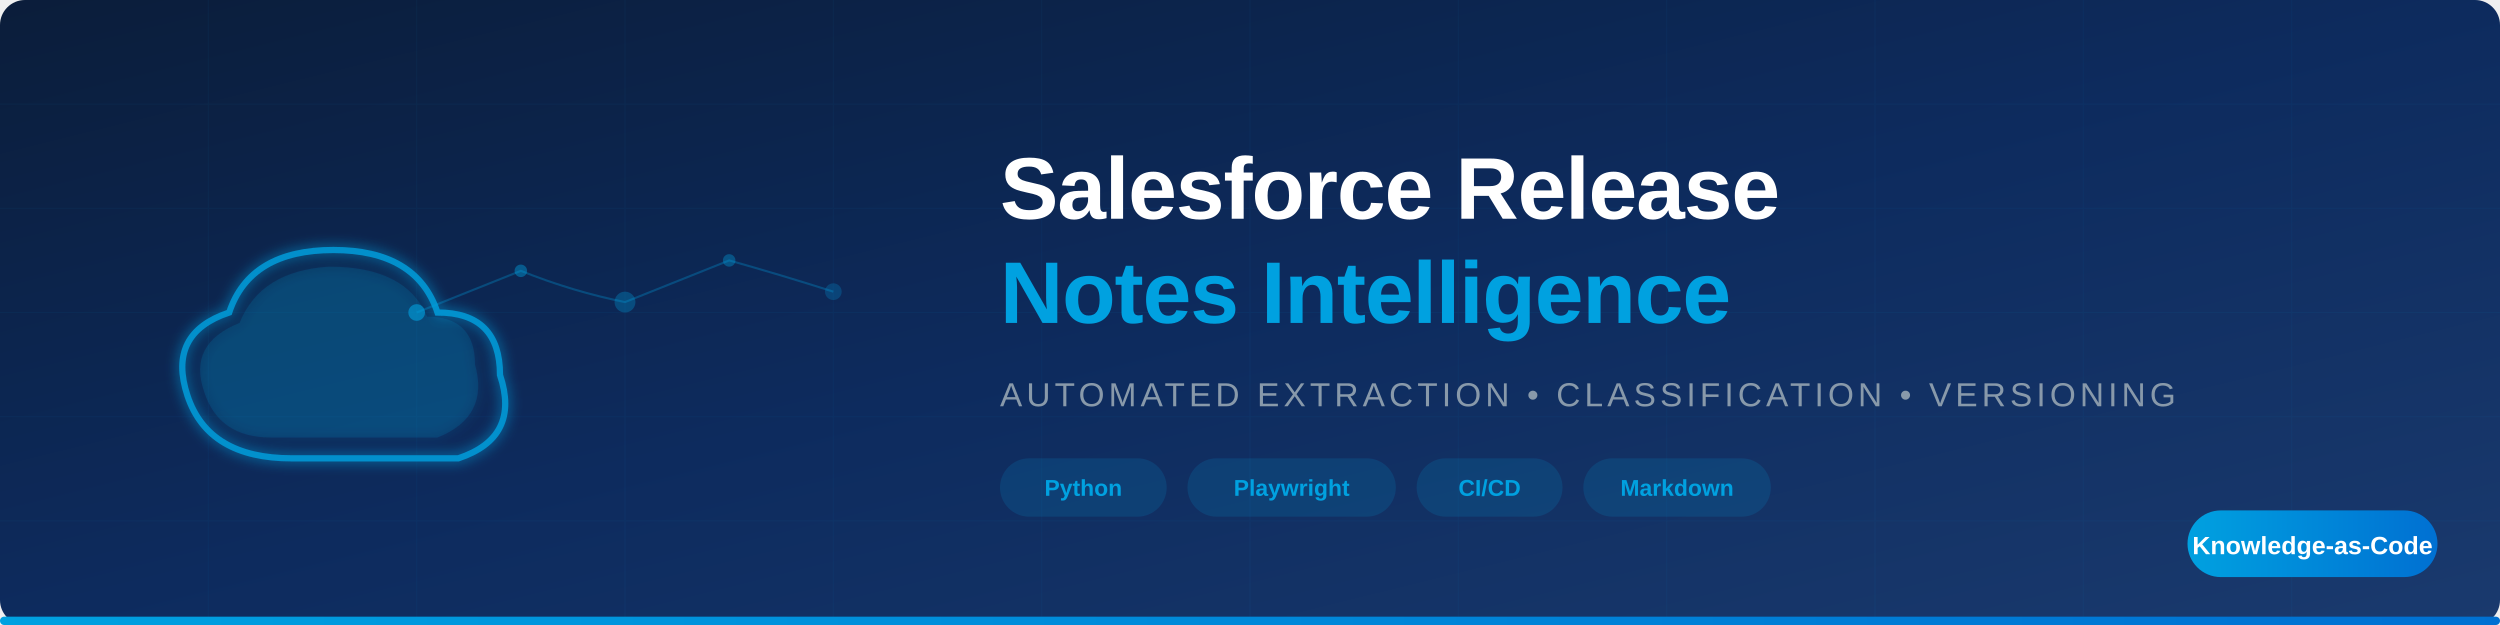
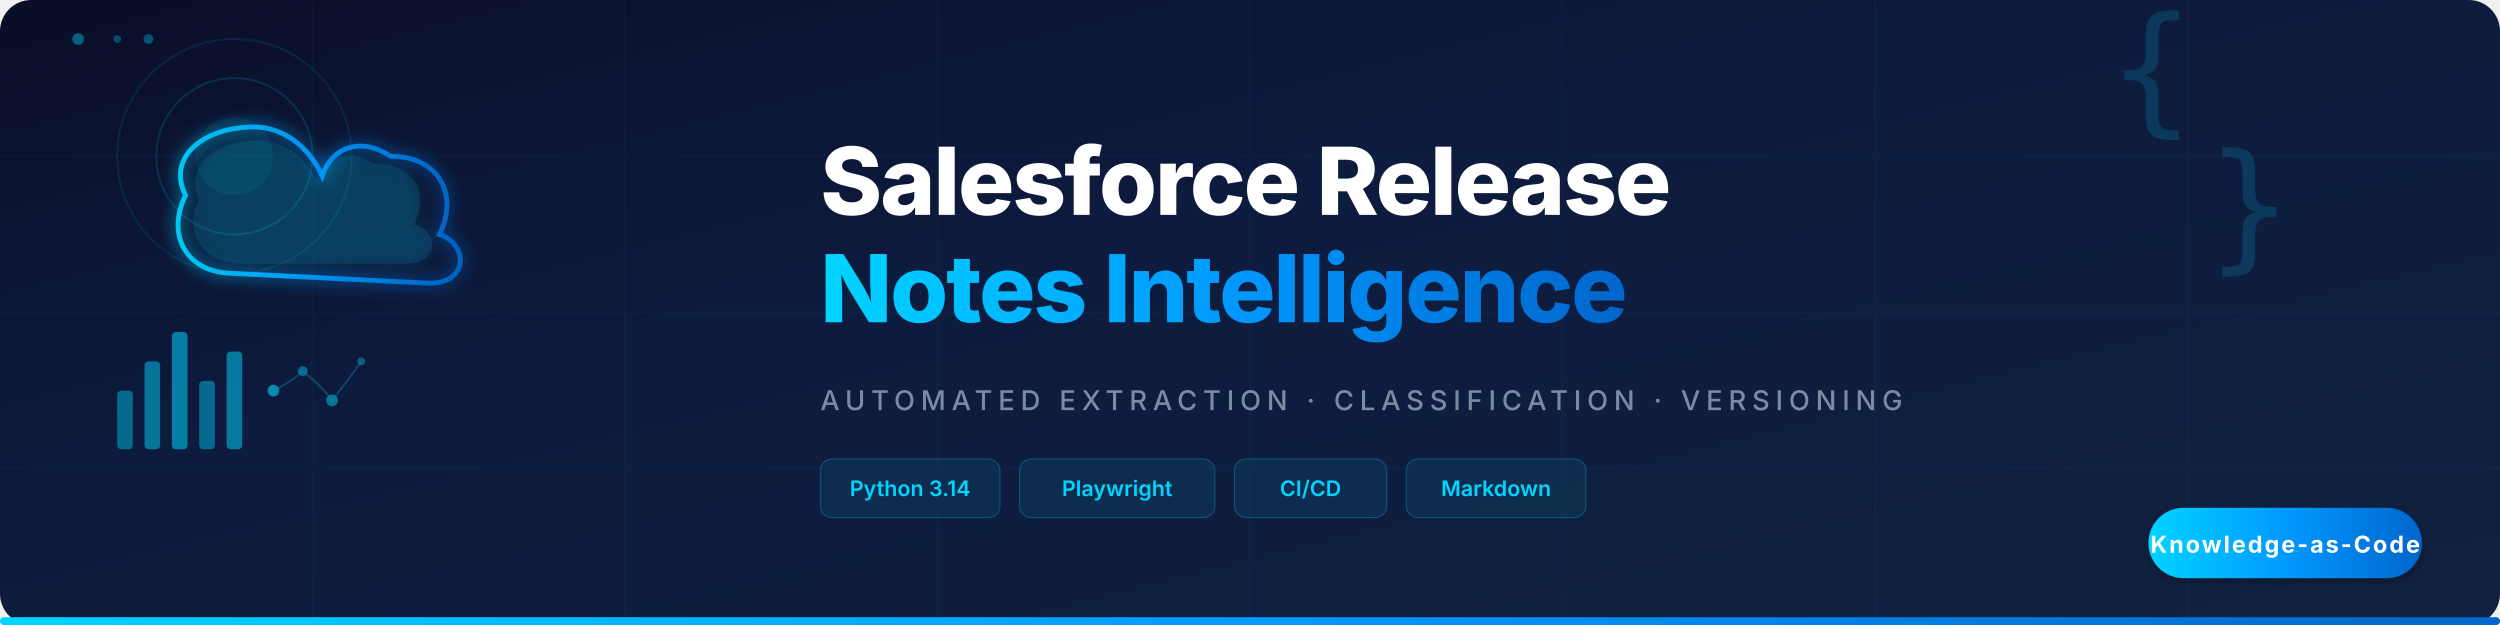
- <svg xmlns="http://www.w3.org/2000/svg" viewBox="0 0 1200 300" width="1200" height="300">
+ <svg xmlns="http://www.w3.org/2000/svg" viewBox="0 0 1280 320" width="1280" height="320">
  <defs>
-     <linearGradient id="bg" x1="0%" y1="0%" x2="100%" y2="100%">
-       <stop offset="0%" style="stop-color:#0B1D3A;stop-opacity:1" />
-       <stop offset="50%" style="stop-color:#0D2B5E;stop-opacity:1" />
-       <stop offset="100%" style="stop-color:#1A3A6E;stop-opacity:1" />
+     <linearGradient id="bgGrad" x1="0%" y1="0%" x2="100%" y2="100%">
+       <stop offset="0%" stop-color="#0a0e27" />
+       <stop offset="40%" stop-color="#0d1b3e" />
+       <stop offset="100%" stop-color="#112240" />
    </linearGradient>
-     <linearGradient id="accent" x1="0%" y1="0%" x2="100%" y2="0%">
-       <stop offset="0%" style="stop-color:#00A1E0;stop-opacity:1" />
-       <stop offset="100%" style="stop-color:#0070D2;stop-opacity:1" />
+     <linearGradient id="accentGrad" x1="0%" y1="0%" x2="100%" y2="0%">
+       <stop offset="0%" stop-color="#00d4ff" />
+       <stop offset="50%" stop-color="#0099ff" />
+       <stop offset="100%" stop-color="#0066cc" />
    </linearGradient>
-     <filter id="glow">
-       <feGaussianBlur stdDeviation="3" result="coloredBlur" />
+     <filter id="glow" x="-20%" y="-20%" width="140%" height="140%">
+       <feGaussianBlur stdDeviation="4" result="blur" />
      <feMerge>
-         <feMergeNode in="coloredBlur" />
+         <feMergeNode in="blur" />
        <feMergeNode in="SourceGraphic" />
      </feMerge>
    </filter>
+     <filter id="shadow" x="-10%" y="-10%" width="120%" height="120%">
+       <feDropShadow dx="0" dy="2" stdDeviation="3" flood-color="#000" flood-opacity="0.3" />
+     </filter>
  </defs>
-   <rect width="1200" height="300" fill="url(#bg)" rx="12" />
-   <g opacity="0.05" stroke="#00A1E0" stroke-width="0.5">
-     <line x1="0" y1="50" x2="1200" y2="50" />
-     <line x1="0" y1="100" x2="1200" y2="100" />
-     <line x1="0" y1="150" x2="1200" y2="150" />
-     <line x1="0" y1="200" x2="1200" y2="200" />
-     <line x1="0" y1="250" x2="1200" y2="250" />
-     <line x1="100" y1="0" x2="100" y2="300" />
-     <line x1="200" y1="0" x2="200" y2="300" />
-     <line x1="300" y1="0" x2="300" y2="300" />
-     <line x1="400" y1="0" x2="400" y2="300" />
-     <line x1="500" y1="0" x2="500" y2="300" />
-     <line x1="600" y1="0" x2="600" y2="300" />
-     <line x1="700" y1="0" x2="700" y2="300" />
-     <line x1="800" y1="0" x2="800" y2="300" />
-     <line x1="900" y1="0" x2="900" y2="300" />
-     <line x1="1000" y1="0" x2="1000" y2="300" />
-     <line x1="1100" y1="0" x2="1100" y2="300" />
+   <rect width="1280" height="320" fill="url(#bgGrad)" rx="16" />
+   <g opacity="0.03" stroke="#00d4ff" stroke-width="1">
+     <line x1="0" y1="80" x2="1280" y2="80" />
+     <line x1="0" y1="160" x2="1280" y2="160" />
+     <line x1="0" y1="240" x2="1280" y2="240" />
+     <line x1="160" y1="0" x2="160" y2="320" />
+     <line x1="320" y1="0" x2="320" y2="320" />
+     <line x1="480" y1="0" x2="480" y2="320" />
+     <line x1="640" y1="0" x2="640" y2="320" />
+     <line x1="800" y1="0" x2="800" y2="320" />
+     <line x1="960" y1="0" x2="960" y2="320" />
+     <line x1="1120" y1="0" x2="1120" y2="320" />
  </g>
-   <g transform="translate(80, 100)" filter="url(#glow)">
-     <path d="M60 120 Q20 120 10 90 Q0 60 30 50 Q40 20 80 20 Q120 20 130 50 Q160 50 160 80 Q170 110 140 120 Z" fill="none" stroke="#00A1E0" stroke-width="3" opacity="0.8" />
-     <path d="M50 110 Q25 110 18 88 Q10 65 35 55 Q45 30 78 28 Q115 28 125 52 Q148 52 148 75 Q155 100 130 110 Z" fill="#00A1E0" opacity="0.15" />
+   <circle cx="120" cy="80" r="60" fill="none" stroke="#00d4ff" stroke-width="1" opacity="0.1" />
+   <circle cx="120" cy="80" r="40" fill="none" stroke="#00d4ff" stroke-width="1" opacity="0.15" />
+   <circle cx="120" cy="80" r="20" fill="#00d4ff" opacity="0.08" />
+   <g transform="translate(80, 50)" filter="url(#glow)">
+     <path d="M40 90 C15 90 5 70 15 50 C5 30 25 15 50 15 C65 15 78 25 85 40 C90 25 105 20 120 30 C145 30 155 50 145 70 C160 75 160 95 140 95 Z" fill="none" stroke="url(#accentGrad)" stroke-width="2.5" opacity="0.9" />
+     <path d="M45 85 C22 85 14 68 22 52 C14 35 30 22 52 22 C65 22 76 30 82 42 C87 30 100 26 112 34 C132 34 140 48 132 65 C145 68 145 85 128 85 Z" fill="#00d4ff" opacity="0.12" />
  </g>
-   <g opacity="0.6">
-     <circle cx="200" cy="150" r="4" fill="#00A1E0" />
-     <circle cx="250" cy="130" r="3" fill="#00A1E0" opacity="0.7" />
-     <circle cx="300" cy="145" r="5" fill="#00A1E0" opacity="0.5" />
-     <circle cx="350" cy="125" r="3" fill="#00A1E0" opacity="0.6" />
-     <circle cx="400" cy="140" r="4" fill="#00A1E0" opacity="0.4" />
+   <g transform="translate(60, 160)" opacity="0.6">
+     <rect x="0" y="40" width="8" height="30" rx="2" fill="#00d4ff" opacity="0.7" />
+     <rect x="14" y="25" width="8" height="45" rx="2" fill="#00d4ff" opacity="0.8" />
+     <rect x="28" y="10" width="8" height="60" rx="2" fill="#00d4ff" opacity="0.9" />
+     <rect x="42" y="35" width="8" height="35" rx="2" fill="#00d4ff" opacity="0.7" />
+     <rect x="56" y="20" width="8" height="50" rx="2" fill="#00d4ff" opacity="0.85" />
+     <circle cx="80" cy="40" r="3" fill="#00d4ff" />
+     <circle cx="95" cy="30" r="2.5" fill="#00d4ff" opacity="0.7" />
+     <circle cx="110" cy="45" r="3" fill="#00d4ff" opacity="0.8" />
+     <circle cx="125" cy="25" r="2" fill="#00d4ff" opacity="0.6" />
+     <path d="M80 40 Q90 35 95 30 Q105 38 110 45 Q118 35 125 25" fill="none" stroke="#00d4ff" stroke-width="1" opacity="0.4" />
  </g>
-   <g stroke="#00A1E0" stroke-width="1" opacity="0.3" fill="none">
-     <path d="M200 150 Q225 140 250 130 Q275 140 300 145 Q325 135 350 125 Q375 132 400 140" />
-   </g>
-   <text x="480" y="105" font-family="'Segoe UI', Arial, sans-serif" font-size="42" font-weight="700" fill="#FFFFFF" letter-spacing="-0.5">
+   <text x="420" y="110" font-family="'Inter', 'Segoe UI', -apple-system, sans-serif" font-size="48" font-weight="800" fill="#FFFFFF" letter-spacing="-1">
    Salesforce Release
  </text>
-   <text x="480" y="155" font-family="'Segoe UI', Arial, sans-serif" font-size="42" font-weight="700" fill="#00A1E0" letter-spacing="-0.5">
+   <text x="420" y="165" font-family="'Inter', 'Segoe UI', -apple-system, sans-serif" font-size="48" font-weight="800" fill="url(#accentGrad)" letter-spacing="-1">
    Notes Intelligence
  </text>
-   <text x="480" y="195" font-family="'Segoe UI', Arial, sans-serif" font-size="16" fill="#8899AA" letter-spacing="2">
-     AUTOMATED EXTRACTION • CLASSIFICATION • VERSIONING
+   <line x1="420" y1="185" x2="580" y2="185" stroke="url(#accentGrad)" stroke-width="2" opacity="0.6" />
+   <text x="420" y="210" font-family="'Inter', 'Segoe UI', -apple-system, sans-serif" font-size="14" fill="#7b8ba3" letter-spacing="3" font-weight="500">
+     AUTOMATED EXTRACTION · CLASSIFICATION · VERSIONING
  </text>
-   <g transform="translate(480, 220)">
-     <rect x="0" y="0" width="80" height="28" rx="14" fill="#00A1E0" opacity="0.15" />
-     <text x="40" y="18" font-family="'Segoe UI', Arial, sans-serif" font-size="11" fill="#00A1E0" text-anchor="middle" font-weight="600">Python</text>
-     <rect x="90" y="0" width="100" height="28" rx="14" fill="#00A1E0" opacity="0.15" />
-     <text x="140" y="18" font-family="'Segoe UI', Arial, sans-serif" font-size="11" fill="#00A1E0" text-anchor="middle" font-weight="600">Playwright</text>
-     <rect x="200" y="0" width="70" height="28" rx="14" fill="#00A1E0" opacity="0.15" />
-     <text x="235" y="18" font-family="'Segoe UI', Arial, sans-serif" font-size="11" fill="#00A1E0" text-anchor="middle" font-weight="600">CI/CD</text>
-     <rect x="280" y="0" width="90" height="28" rx="14" fill="#00A1E0" opacity="0.15" />
-     <text x="325" y="18" font-family="'Segoe UI', Arial, sans-serif" font-size="11" fill="#00A1E0" text-anchor="middle" font-weight="600">Markdown</text>
+   <g transform="translate(420, 235)">
+     <g>
+       <rect x="0" y="0" width="92" height="30" rx="6" fill="#00d4ff" fill-opacity="0.08" stroke="#00d4ff" stroke-width="0.5" stroke-opacity="0.3" />
+       <text x="46" y="19" font-family="'Inter', 'Segoe UI', sans-serif" font-size="11" fill="#00d4ff" text-anchor="middle" font-weight="600">Python 3.14</text>
+     </g>
+     <g transform="translate(102, 0)">
+       <rect x="0" y="0" width="100" height="30" rx="6" fill="#00d4ff" fill-opacity="0.08" stroke="#00d4ff" stroke-width="0.5" stroke-opacity="0.3" />
+       <text x="50" y="19" font-family="'Inter', 'Segoe UI', sans-serif" font-size="11" fill="#00d4ff" text-anchor="middle" font-weight="600">Playwright</text>
+     </g>
+     <g transform="translate(212, 0)">
+       <rect x="0" y="0" width="78" height="30" rx="6" fill="#00d4ff" fill-opacity="0.08" stroke="#00d4ff" stroke-width="0.5" stroke-opacity="0.3" />
+       <text x="39" y="19" font-family="'Inter', 'Segoe UI', sans-serif" font-size="11" fill="#00d4ff" text-anchor="middle" font-weight="600">CI/CD</text>
+     </g>
+     <g transform="translate(300, 0)">
+       <rect x="0" y="0" width="92" height="30" rx="6" fill="#00d4ff" fill-opacity="0.08" stroke="#00d4ff" stroke-width="0.5" stroke-opacity="0.3" />
+       <text x="46" y="19" font-family="'Inter', 'Segoe UI', sans-serif" font-size="11" fill="#00d4ff" text-anchor="middle" font-weight="600">Markdown</text>
+     </g>
  </g>
-   <g transform="translate(1050, 245)">
-     <rect x="0" y="0" width="120" height="32" rx="16" fill="url(#accent)" />
-     <text x="60" y="21" font-family="'Segoe UI', Arial, sans-serif" font-size="12" fill="#FFFFFF" text-anchor="middle" font-weight="600">Knowledge-as-Code</text>
+   <g transform="translate(1080, 60)" opacity="0.15">
+     <text x="0" y="0" font-family="'JetBrains Mono', 'Fira Code', monospace" font-size="72" fill="#00d4ff" font-weight="300">{</text>
+     <text x="50" y="70" font-family="'JetBrains Mono', 'Fira Code', monospace" font-size="72" fill="#00d4ff" font-weight="300">}</text>
  </g>
-   <rect x="0" y="296" width="1200" height="4" fill="url(#accent)" rx="2" />
+   <g transform="translate(1100, 260)">
+     <rect x="0" y="0" width="140" height="36" rx="18" fill="url(#accentGrad)" filter="url(#shadow)" />
+     <text x="70" y="23" font-family="'Inter', 'Segoe UI', sans-serif" font-size="12" fill="#FFFFFF" text-anchor="middle" font-weight="700" letter-spacing="1">
+       Knowledge-as-Code
+     </text>
+   </g>
+   <rect x="0" y="316" width="1280" height="4" fill="url(#accentGrad)" rx="2" />
+   <circle cx="40" cy="20" r="3" fill="#00d4ff" opacity="0.4" />
+   <circle cx="60" cy="20" r="2" fill="#00d4ff" opacity="0.3" />
+   <circle cx="76" cy="20" r="2.5" fill="#00d4ff" opacity="0.35" />
</svg>
